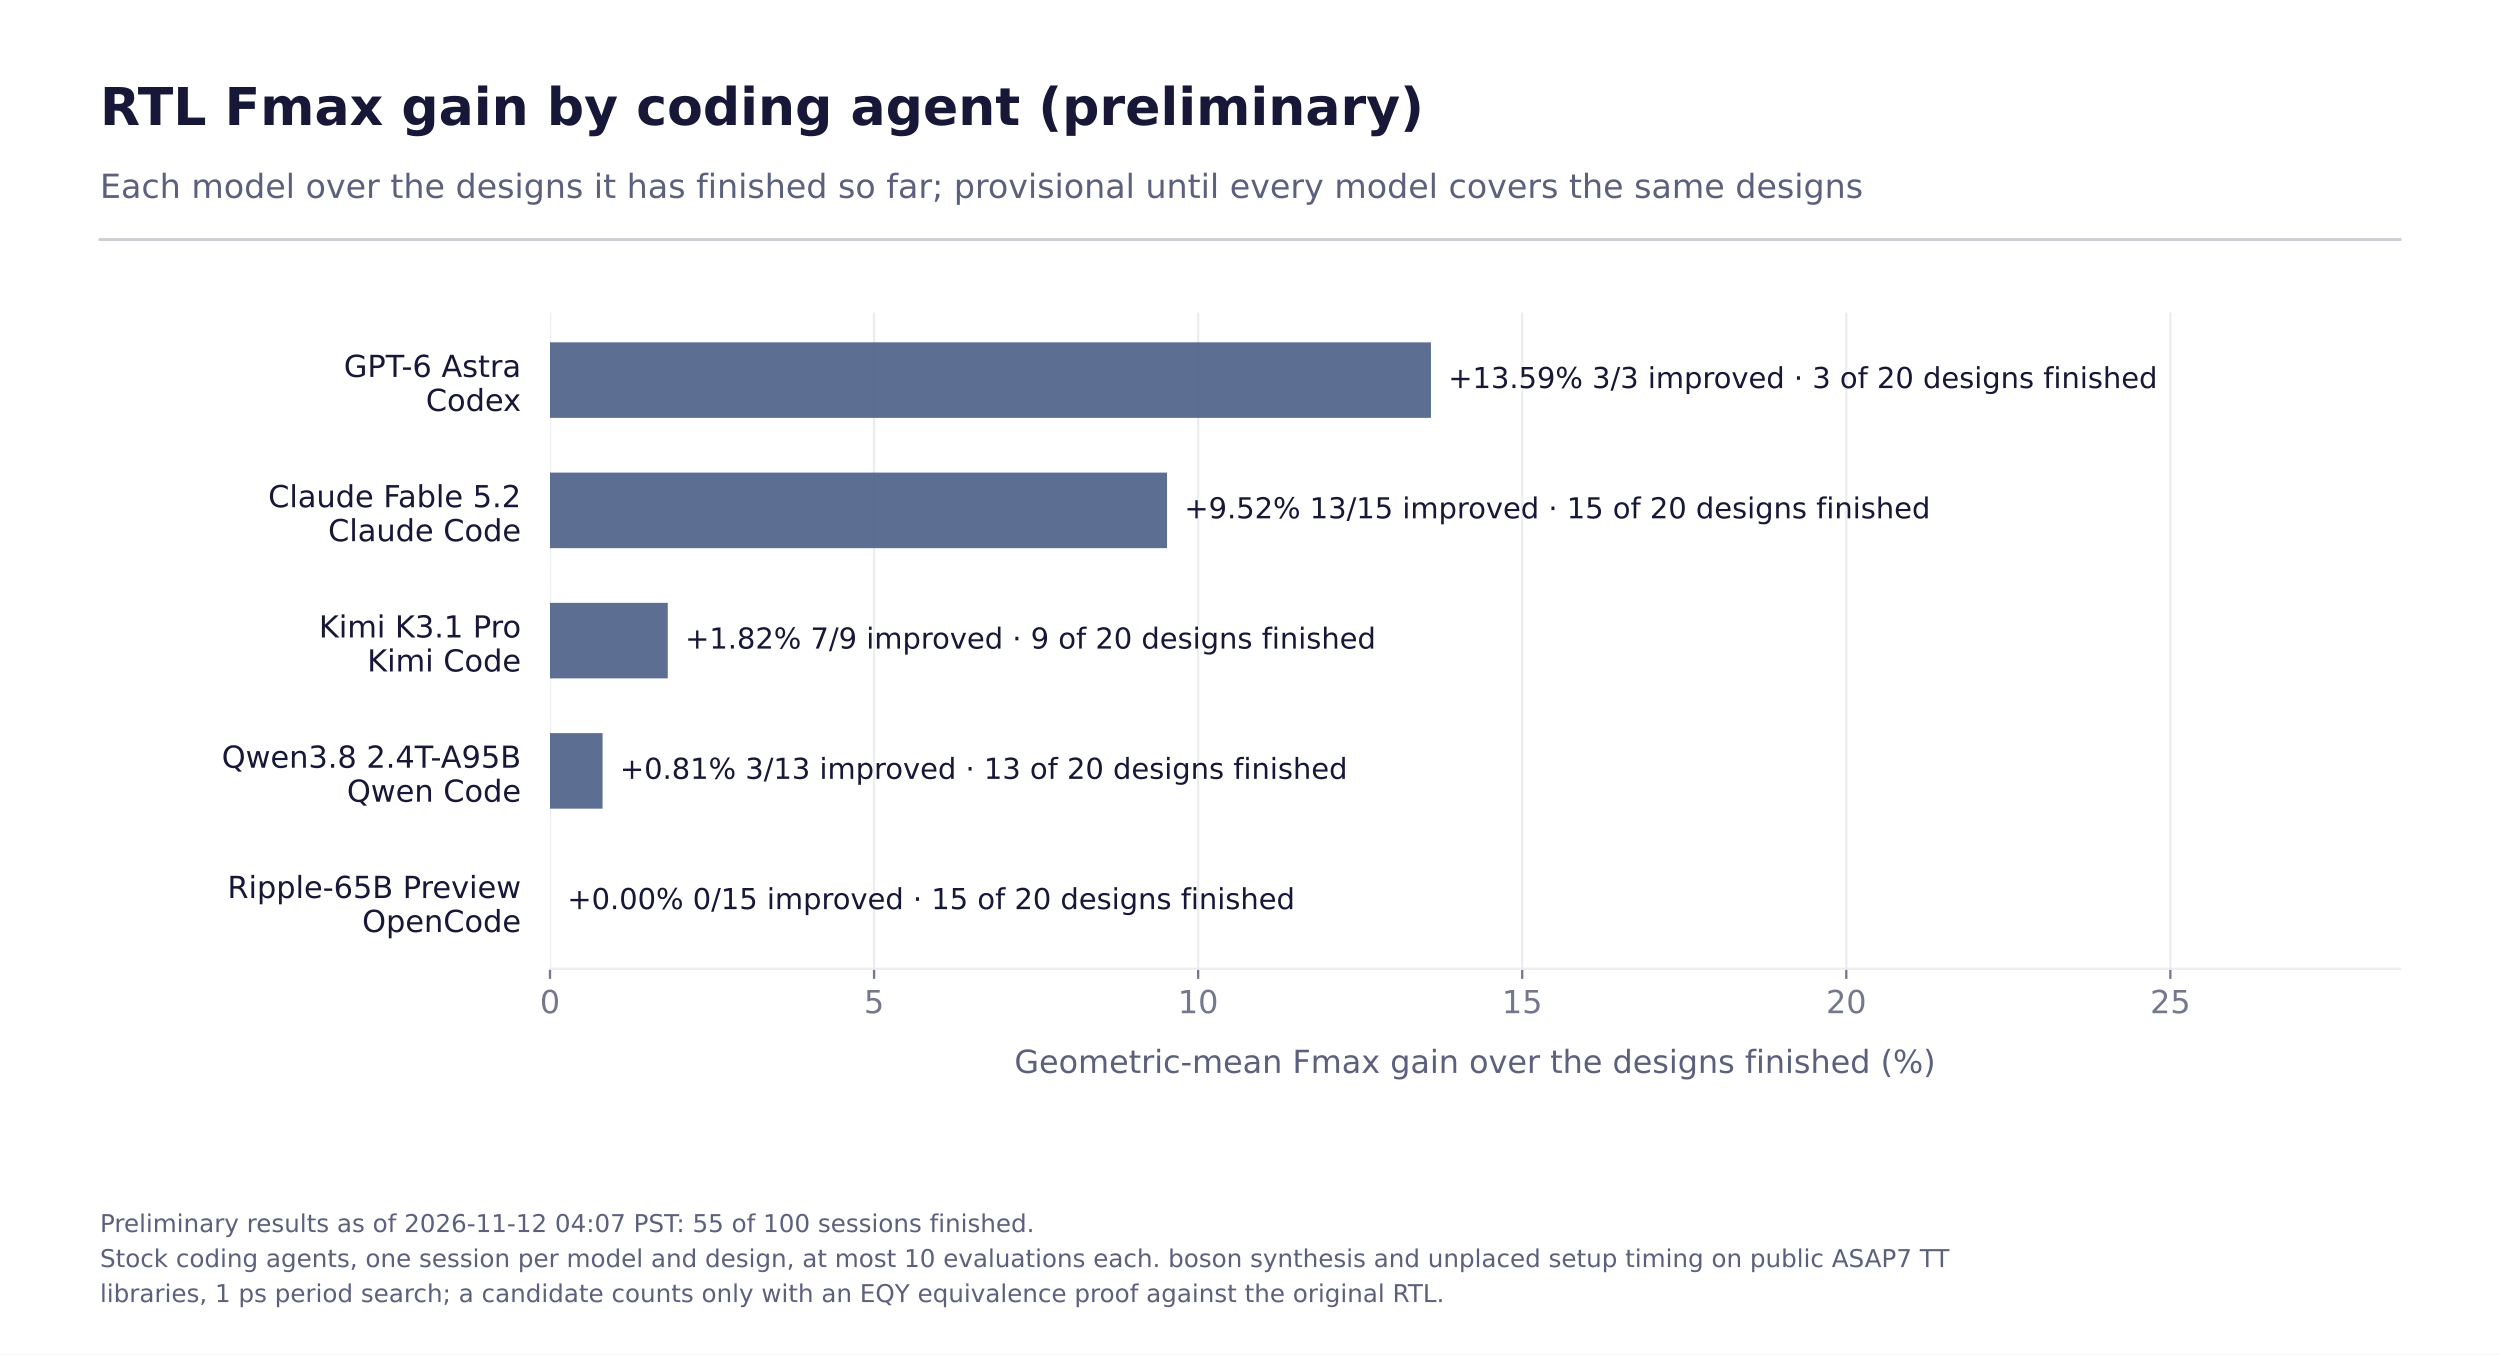
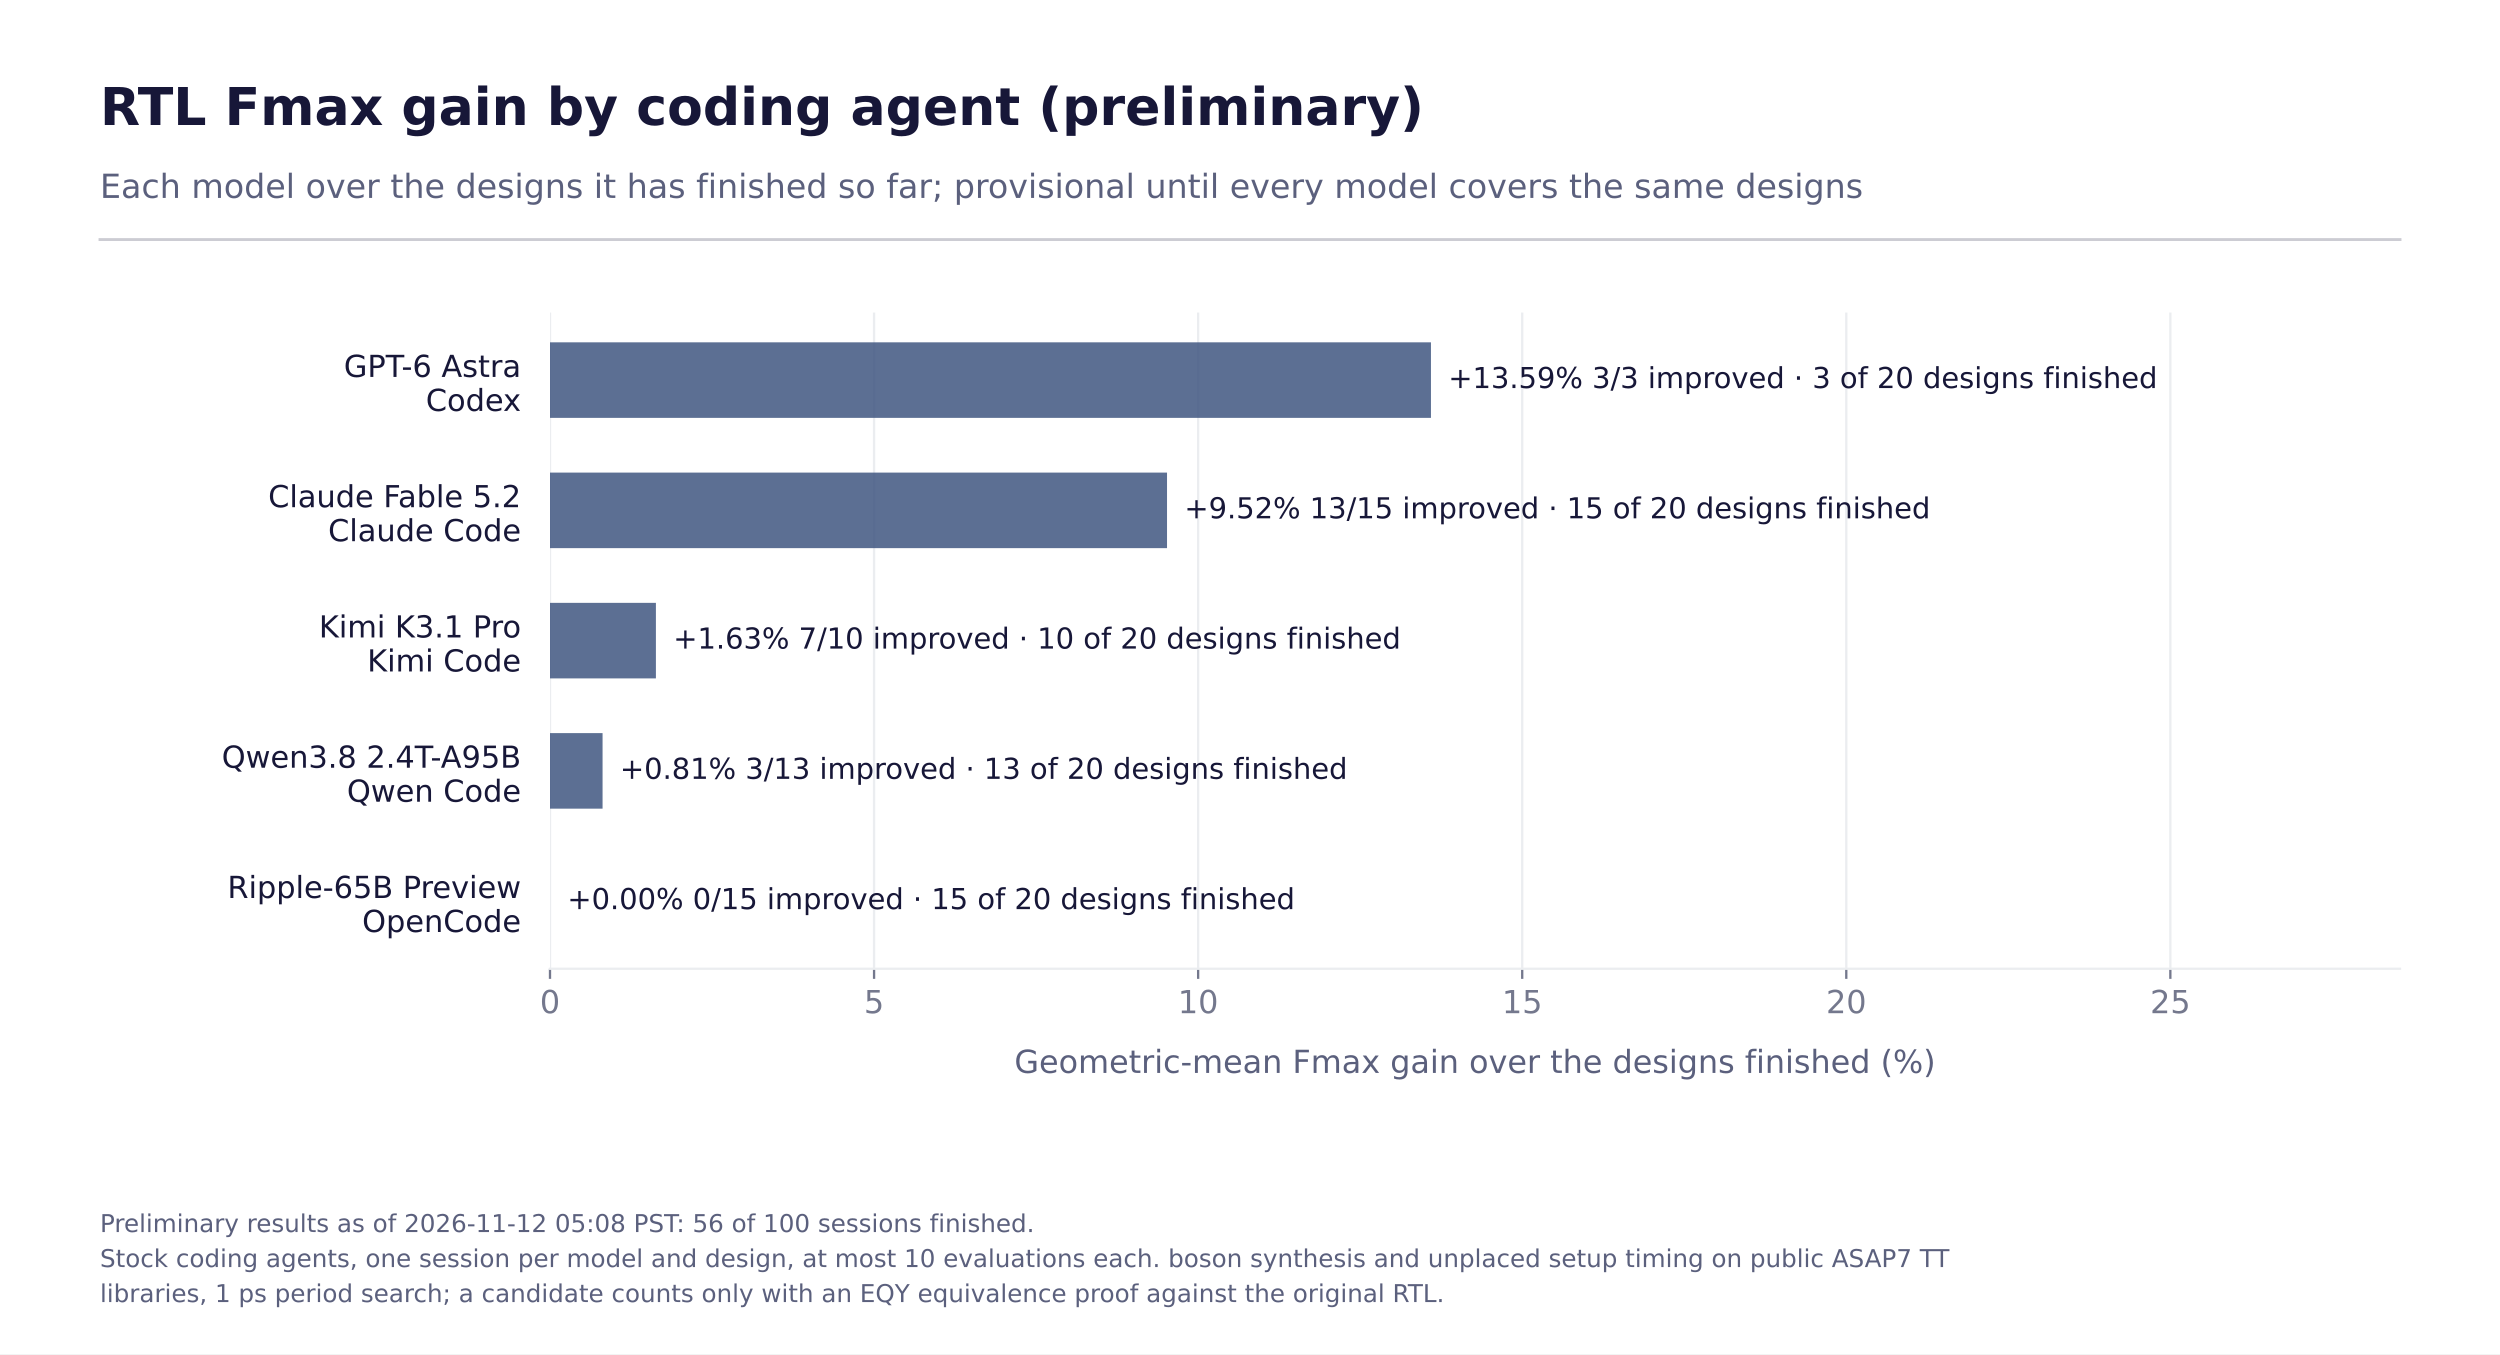
<svg xmlns="http://www.w3.org/2000/svg" xmlns:xlink="http://www.w3.org/1999/xlink" width="864pt" height="468pt" viewBox="0 0 864 468" version="1.1">
  <defs>
    <style type="text/css">*{stroke-linejoin: round; stroke-linecap: butt}</style>
  </defs>
  <g id="figure_1">
    <g id="patch_1">
      <path d="M 0 468  L 864 468  L 864 0  L 0 0  z " style="fill: #ffffff" />
    </g>
    <g id="axes_1">
      <g id="patch_2">
        <path d="M 190.08 334.8  L 829.44 334.8  L 829.44 108  L 190.08 108  z " style="fill: #ffffff" />
      </g>
      <g id="matplotlib.axis_1">
        <g id="xtick_1">
          <g id="line2d_1">
            <path d="M 190.08 334.8  L 190.08 108  " clip-path="url(#p4ebb32de9a)" style="fill: none; stroke: #ebedf0; stroke-width: 0.8; stroke-linecap: square" />
          </g>
          <g id="line2d_2">
            <defs>
              <path id="m93d353a957" d="M 0 0  L 0 3.5  " style="stroke: #74788d; stroke-width: 0.8" />
            </defs>
            <g>
              <use xlink:href="#m93d353a957" x="190.08" y="334.8" style="fill: #74788d; stroke: #74788d; stroke-width: 0.8" />
            </g>
          </g>
          <g id="text_1">
            <text style="fill: #74788d; font: 11px 'DejaVu Sans'; text-anchor: middle" x="190.08" y="350.158" transform="rotate(-0 190.08 350.1583)">0</text>
          </g>
        </g>
        <g id="xtick_2">
          <g id="line2d_3">
            <path d="M 302.079 334.8  L 302.079 108  " clip-path="url(#p4ebb32de9a)" style="fill: none; stroke: #ebedf0; stroke-width: 0.8; stroke-linecap: square" />
          </g>
          <g id="line2d_4">
            <g>
              <use xlink:href="#m93d353a957" x="302.079" y="334.8" style="fill: #74788d; stroke: #74788d; stroke-width: 0.8" />
            </g>
          </g>
          <g id="text_2">
            <text style="fill: #74788d; font: 11px 'DejaVu Sans'; text-anchor: middle" x="302.079" y="350.158" transform="rotate(-0 302.0787 350.1583)">5</text>
          </g>
        </g>
        <g id="xtick_3">
          <g id="line2d_5">
            <path d="M 414.077 334.8  L 414.077 108  " clip-path="url(#p4ebb32de9a)" style="fill: none; stroke: #ebedf0; stroke-width: 0.8; stroke-linecap: square" />
          </g>
          <g id="line2d_6">
            <g>
              <use xlink:href="#m93d353a957" x="414.077" y="334.8" style="fill: #74788d; stroke: #74788d; stroke-width: 0.8" />
            </g>
          </g>
          <g id="text_3">
            <text style="fill: #74788d; font: 11px 'DejaVu Sans'; text-anchor: middle" x="414.077" y="350.158" transform="rotate(-0 414.0773 350.1583)">10</text>
          </g>
        </g>
        <g id="xtick_4">
          <g id="line2d_7">
            <path d="M 526.076 334.8  L 526.076 108  " clip-path="url(#p4ebb32de9a)" style="fill: none; stroke: #ebedf0; stroke-width: 0.8; stroke-linecap: square" />
          </g>
          <g id="line2d_8">
            <g>
              <use xlink:href="#m93d353a957" x="526.076" y="334.8" style="fill: #74788d; stroke: #74788d; stroke-width: 0.8" />
            </g>
          </g>
          <g id="text_4">
            <text style="fill: #74788d; font: 11px 'DejaVu Sans'; text-anchor: middle" x="526.076" y="350.158" transform="rotate(-0 526.076 350.1583)">15</text>
          </g>
        </g>
        <g id="xtick_5">
          <g id="line2d_9">
            <path d="M 638.075 334.8  L 638.075 108  " clip-path="url(#p4ebb32de9a)" style="fill: none; stroke: #ebedf0; stroke-width: 0.8; stroke-linecap: square" />
          </g>
          <g id="line2d_10">
            <g>
              <use xlink:href="#m93d353a957" x="638.075" y="334.8" style="fill: #74788d; stroke: #74788d; stroke-width: 0.8" />
            </g>
          </g>
          <g id="text_5">
            <text style="fill: #74788d; font: 11px 'DejaVu Sans'; text-anchor: middle" x="638.075" y="350.158" transform="rotate(-0 638.0746 350.1583)">20</text>
          </g>
        </g>
        <g id="xtick_6">
          <g id="line2d_11">
            <path d="M 750.073 334.8  L 750.073 108  " clip-path="url(#p4ebb32de9a)" style="fill: none; stroke: #ebedf0; stroke-width: 0.8; stroke-linecap: square" />
          </g>
          <g id="line2d_12">
            <g>
              <use xlink:href="#m93d353a957" x="750.073" y="334.8" style="fill: #74788d; stroke: #74788d; stroke-width: 0.8" />
            </g>
          </g>
          <g id="text_6">
            <text style="fill: #74788d; font: 11px 'DejaVu Sans'; text-anchor: middle" x="750.073" y="350.158" transform="rotate(-0 750.0733 350.1583)">25</text>
          </g>
        </g>
        <g id="text_7">
          <text style="fill: #5b607d; font: 11px 'DejaVu Sans'; text-anchor: middle" x="509.76" y="370.804" transform="rotate(-0 509.76 370.8042)">Geometric-mean Fmax gain over the designs finished (%)</text>
        </g>
      </g>
      <g id="matplotlib.axis_2">
        <g id="ytick_1">
          <g id="line2d_13" />
          <g id="text_8">
            <text style="fill: #171738; font: 10.5px 'DejaVu Sans'" transform="translate(118.8322 130.2724)">GPT-6 Astra</text>
            <text style="fill: #171738; font: 10.5px 'DejaVu Sans'" transform="translate(147.1658 142.0301)">Codex</text>
          </g>
        </g>
        <g id="ytick_2">
          <g id="line2d_14" />
          <g id="text_9">
            <text style="fill: #171738; font: 10.5px 'DejaVu Sans'" transform="translate(92.68391 175.2903)">Claude Fable 5.2</text>
            <text style="fill: #171738; font: 10.5px 'DejaVu Sans'" transform="translate(113.3952 187.048)">Claude Code</text>
          </g>
        </g>
        <g id="ytick_3">
          <g id="line2d_15" />
          <g id="text_10">
            <text style="fill: #171738; font: 10.5px 'DejaVu Sans'" transform="translate(110.2222 220.3082)">Kimi K3.1 Pro</text>
            <text style="fill: #171738; font: 10.5px 'DejaVu Sans'" transform="translate(126.9123 232.0659)">Kimi Code</text>
          </g>
        </g>
        <g id="ytick_4">
          <g id="line2d_16" />
          <g id="text_11">
            <text style="fill: #171738; font: 10.5px 'DejaVu Sans'" transform="translate(76.62383 265.326)">Qwen3.8 2.4T-A95B</text>
            <text style="fill: #171738; font: 10.5px 'DejaVu Sans'" transform="translate(119.892 277.0837)">Qwen Code</text>
          </g>
        </g>
        <g id="ytick_5">
          <g id="line2d_17" />
          <g id="text_12">
            <text style="fill: #171738; font: 10.5px 'DejaVu Sans'" transform="translate(78.59914 310.3439)">Ripple-65B Preview</text>
            <text style="fill: #171738; font: 10.5px 'DejaVu Sans'" transform="translate(125.1502 322.1016)">OpenCode</text>
          </g>
        </g>
      </g>
      <g id="patch_3">
        <path d="M 190.08 118.309  L 494.537 118.309  L 494.537 144.419  L 190.08 144.419  z " clip-path="url(#p4ebb32de9a)" style="fill: #3f5680; opacity: 0.85" />
      </g>
      <g id="patch_4">
        <path d="M 190.08 163.327  L 403.325 163.327  L 403.325 189.437  L 190.08 189.437  z " clip-path="url(#p4ebb32de9a)" style="fill: #3f5680; opacity: 0.85" />
      </g>
      <g id="patch_5">
-         <path d="M 190.08 208.345  L 230.78 208.345  L 230.78 234.455  L 190.08 234.455  z " clip-path="url(#p4ebb32de9a)" style="fill: #3f5680; opacity: 0.85" />
+         <path d="M 190.08 208.345  L 226.681 208.345  L 226.681 234.455  L 190.08 234.455  z " clip-path="url(#p4ebb32de9a)" style="fill: #3f5680; opacity: 0.85" />
      </g>
      <g id="patch_6">
        <path d="M 190.08 253.363  L 208.246 253.363  L 208.246 279.473  L 190.08 279.473  z " clip-path="url(#p4ebb32de9a)" style="fill: #3f5680; opacity: 0.85" />
      </g>
      <g id="patch_7">
        <path d="M 190.08 298.381  L 190.08 298.381  L 190.08 324.491  L 190.08 324.491  z " clip-path="url(#p4ebb32de9a)" style="fill: #3f5680; opacity: 0.85" />
      </g>
      <g id="patch_8">
        <path d="M 190.08 334.8  L 829.44 334.8  " style="fill: none; stroke: #ebedf0; stroke-width: 0.8; stroke-linejoin: miter; stroke-linecap: square" />
      </g>
      <g id="text_13">
        <text style="fill: #171738; font: 10px 'DejaVu Sans'; text-anchor: start" x="500.537" y="134.124" transform="rotate(-0 500.5371 134.1236)">+13.59%   3/3 improved · 3 of 20 designs finished</text>
      </g>
      <g id="text_14">
        <text style="fill: #171738; font: 10px 'DejaVu Sans'; text-anchor: start" x="409.325" y="179.142" transform="rotate(-0 409.3254 179.1415)">+9.52%   13/15 improved · 15 of 20 designs finished</text>
      </g>
      <g id="text_15">
-         <text style="fill: #171738; font: 10px 'DejaVu Sans'; text-anchor: start" x="236.78" y="224.159" transform="rotate(-0 236.7803 224.1594)">+1.82%   7/9 improved · 9 of 20 designs finished</text>
+         <text style="fill: #171738; font: 10px 'DejaVu Sans'; text-anchor: start" x="232.681" y="224.159" transform="rotate(-0 232.6812 224.1594)">+1.63%   7/10 improved · 10 of 20 designs finished</text>
      </g>
      <g id="text_16">
        <text style="fill: #171738; font: 10px 'DejaVu Sans'; text-anchor: start" x="214.246" y="269.177" transform="rotate(-0 214.2462 269.1772)">+0.81%   3/13 improved · 13 of 20 designs finished</text>
      </g>
      <g id="text_17">
        <text style="fill: #171738; font: 10px 'DejaVu Sans'; text-anchor: start" x="196.08" y="314.195" transform="rotate(-0 196.08 314.1951)">+0.00%   0/15 improved · 15 of 20 designs finished</text>
      </g>
    </g>
    <g id="line2d_18">
      <path d="M 34.56 82.8  L 829.44 82.8  " style="fill: none; stroke: #171738; stroke-opacity: 0.22; stroke-linecap: square" />
    </g>
    <g id="text_18">
      <text style="fill: #171738; font: 700 18px 'DejaVu Sans'; text-anchor: start" x="34.56" y="43.2" transform="rotate(-0 34.56 43.2)">RTL Fmax gain by coding agent (preliminary)</text>
    </g>
    <g id="text_19">
      <text style="fill: #5b607d; font: 11.5px 'DejaVu Sans'; text-anchor: start" x="34.56" y="68.4" transform="rotate(-0 34.56 68.4)">Each model over the designs it has finished so far; provisional until every model covers the same designs</text>
    </g>
    <g id="text_20">
-       <text style="fill: #5b607d; font: 8.5px 'DejaVu Sans'" transform="translate(34.56 425.7968)">Preliminary results as of 2026-11-12 04:07 PST: 55 of 100 sessions finished.</text>
+       <text style="fill: #5b607d; font: 8.5px 'DejaVu Sans'" transform="translate(34.56 425.7968)">Preliminary results as of 2026-11-12 05:08 PST: 56 of 100 sessions finished.</text>
      <text style="fill: #5b607d; font: 8.5px 'DejaVu Sans'" transform="translate(34.56 437.8984)">Stock coding agents, one session per model and design, at most 10 evaluations each. boson synthesis and unplaced setup timing on public ASAP7 TT</text>
      <text style="fill: #5b607d; font: 8.5px 'DejaVu Sans'" transform="translate(34.56 450)">libraries, 1 ps period search; a candidate counts only with an EQY equivalence proof against the original RTL.</text>
    </g>
  </g>
  <defs>
    <clipPath id="p4ebb32de9a">
      <rect x="190.08" y="108" width="639.36" height="226.8" />
    </clipPath>
  </defs>
</svg>
